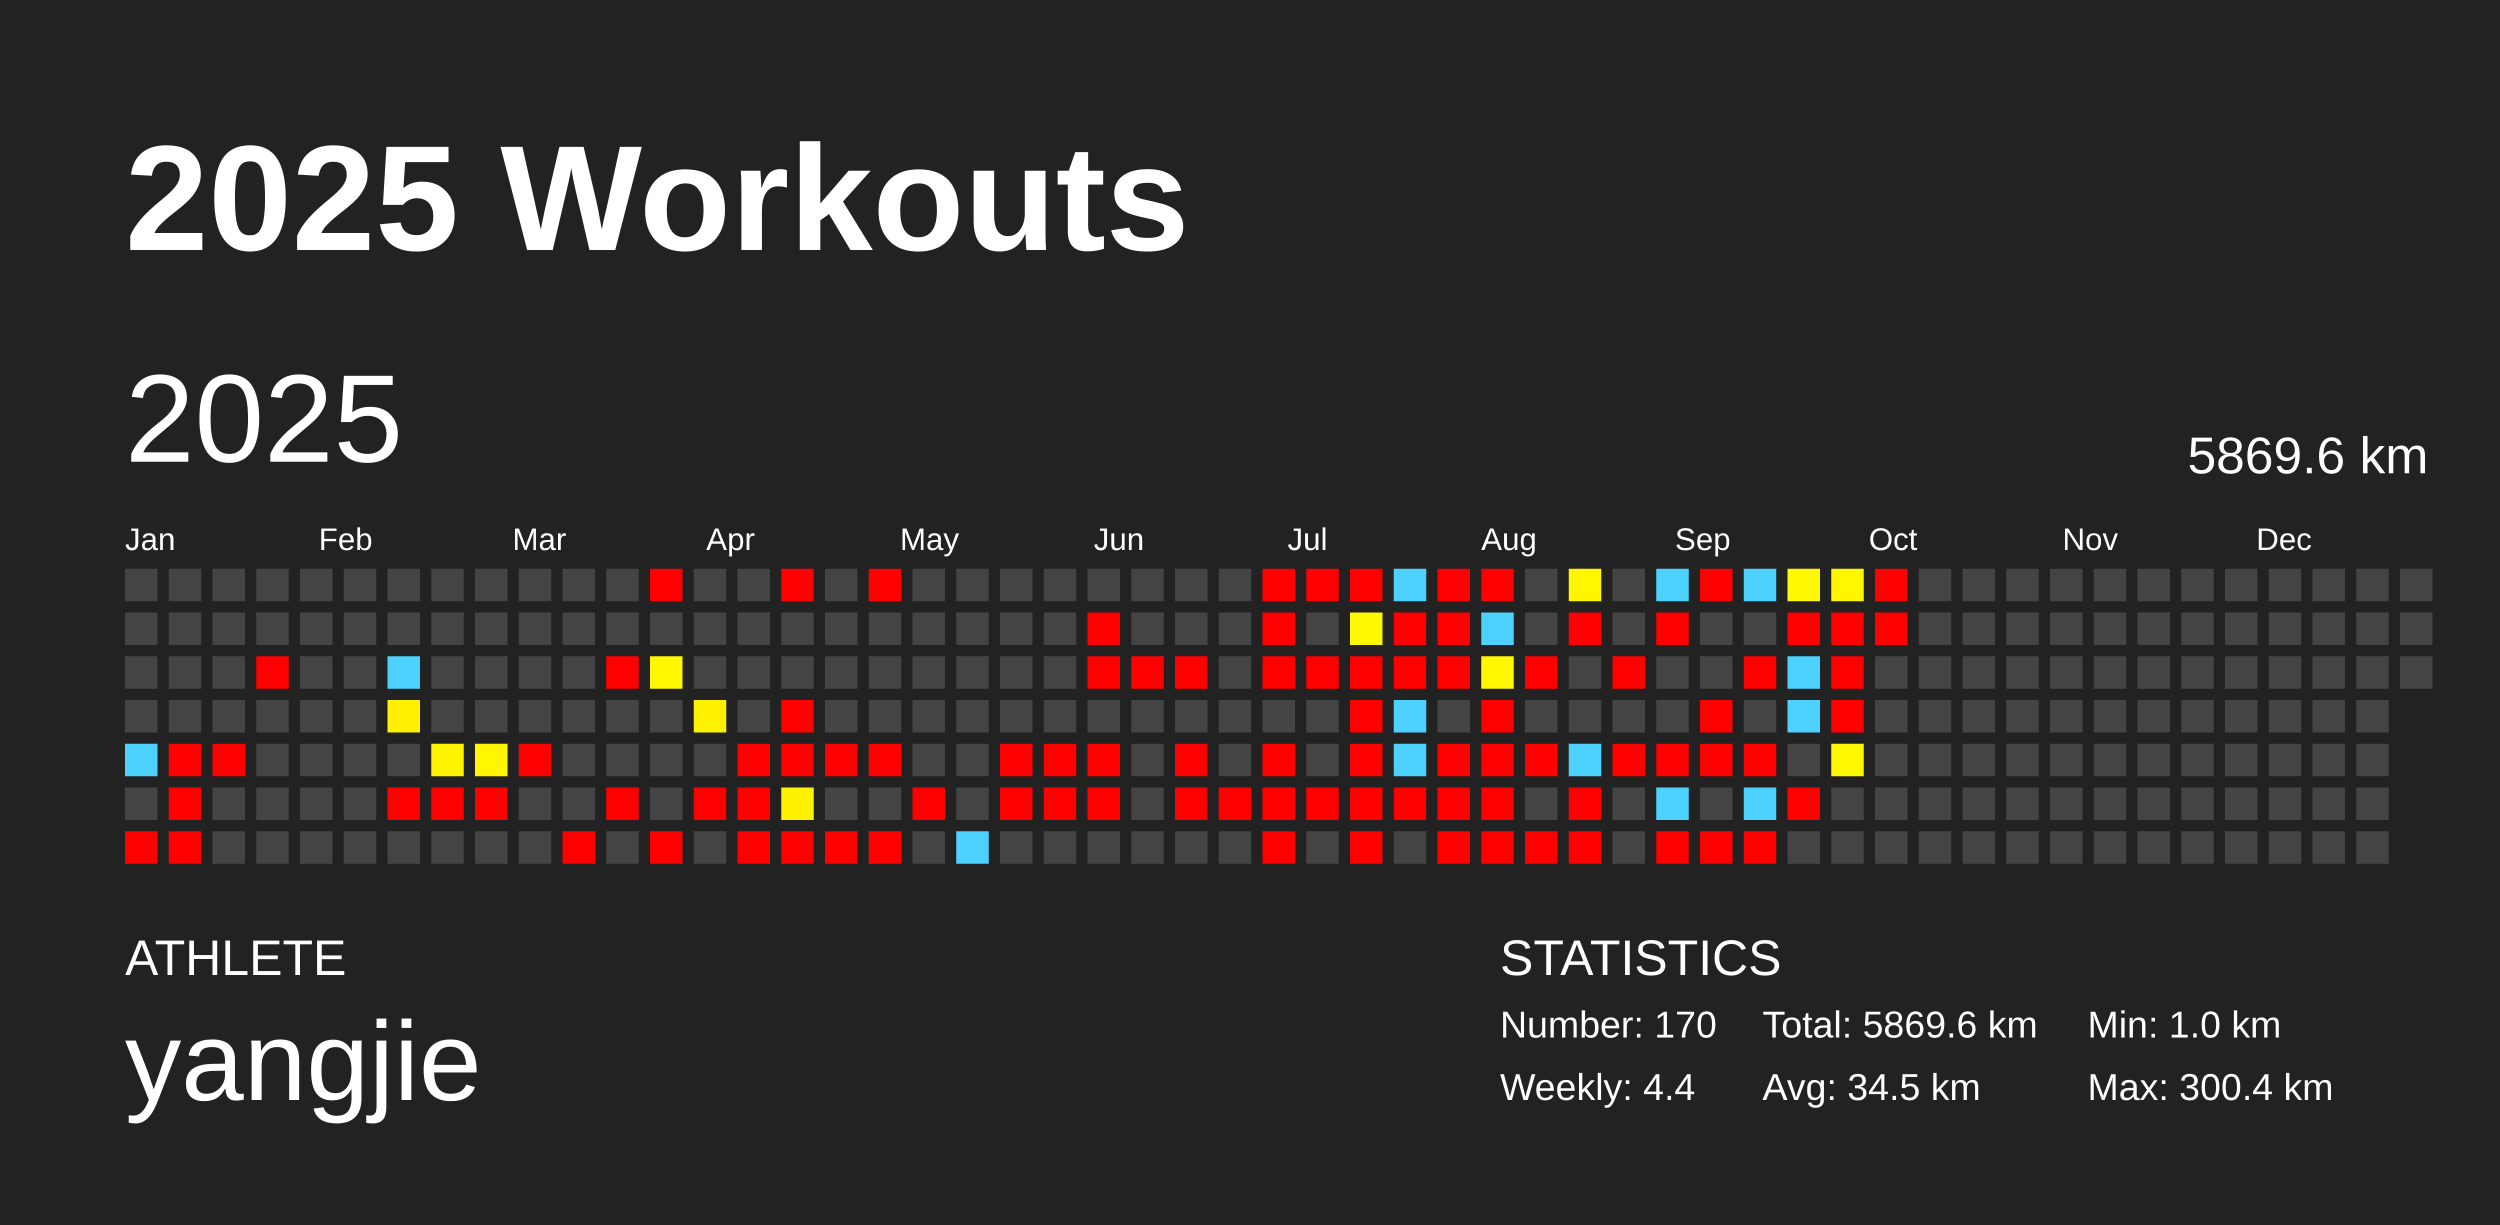
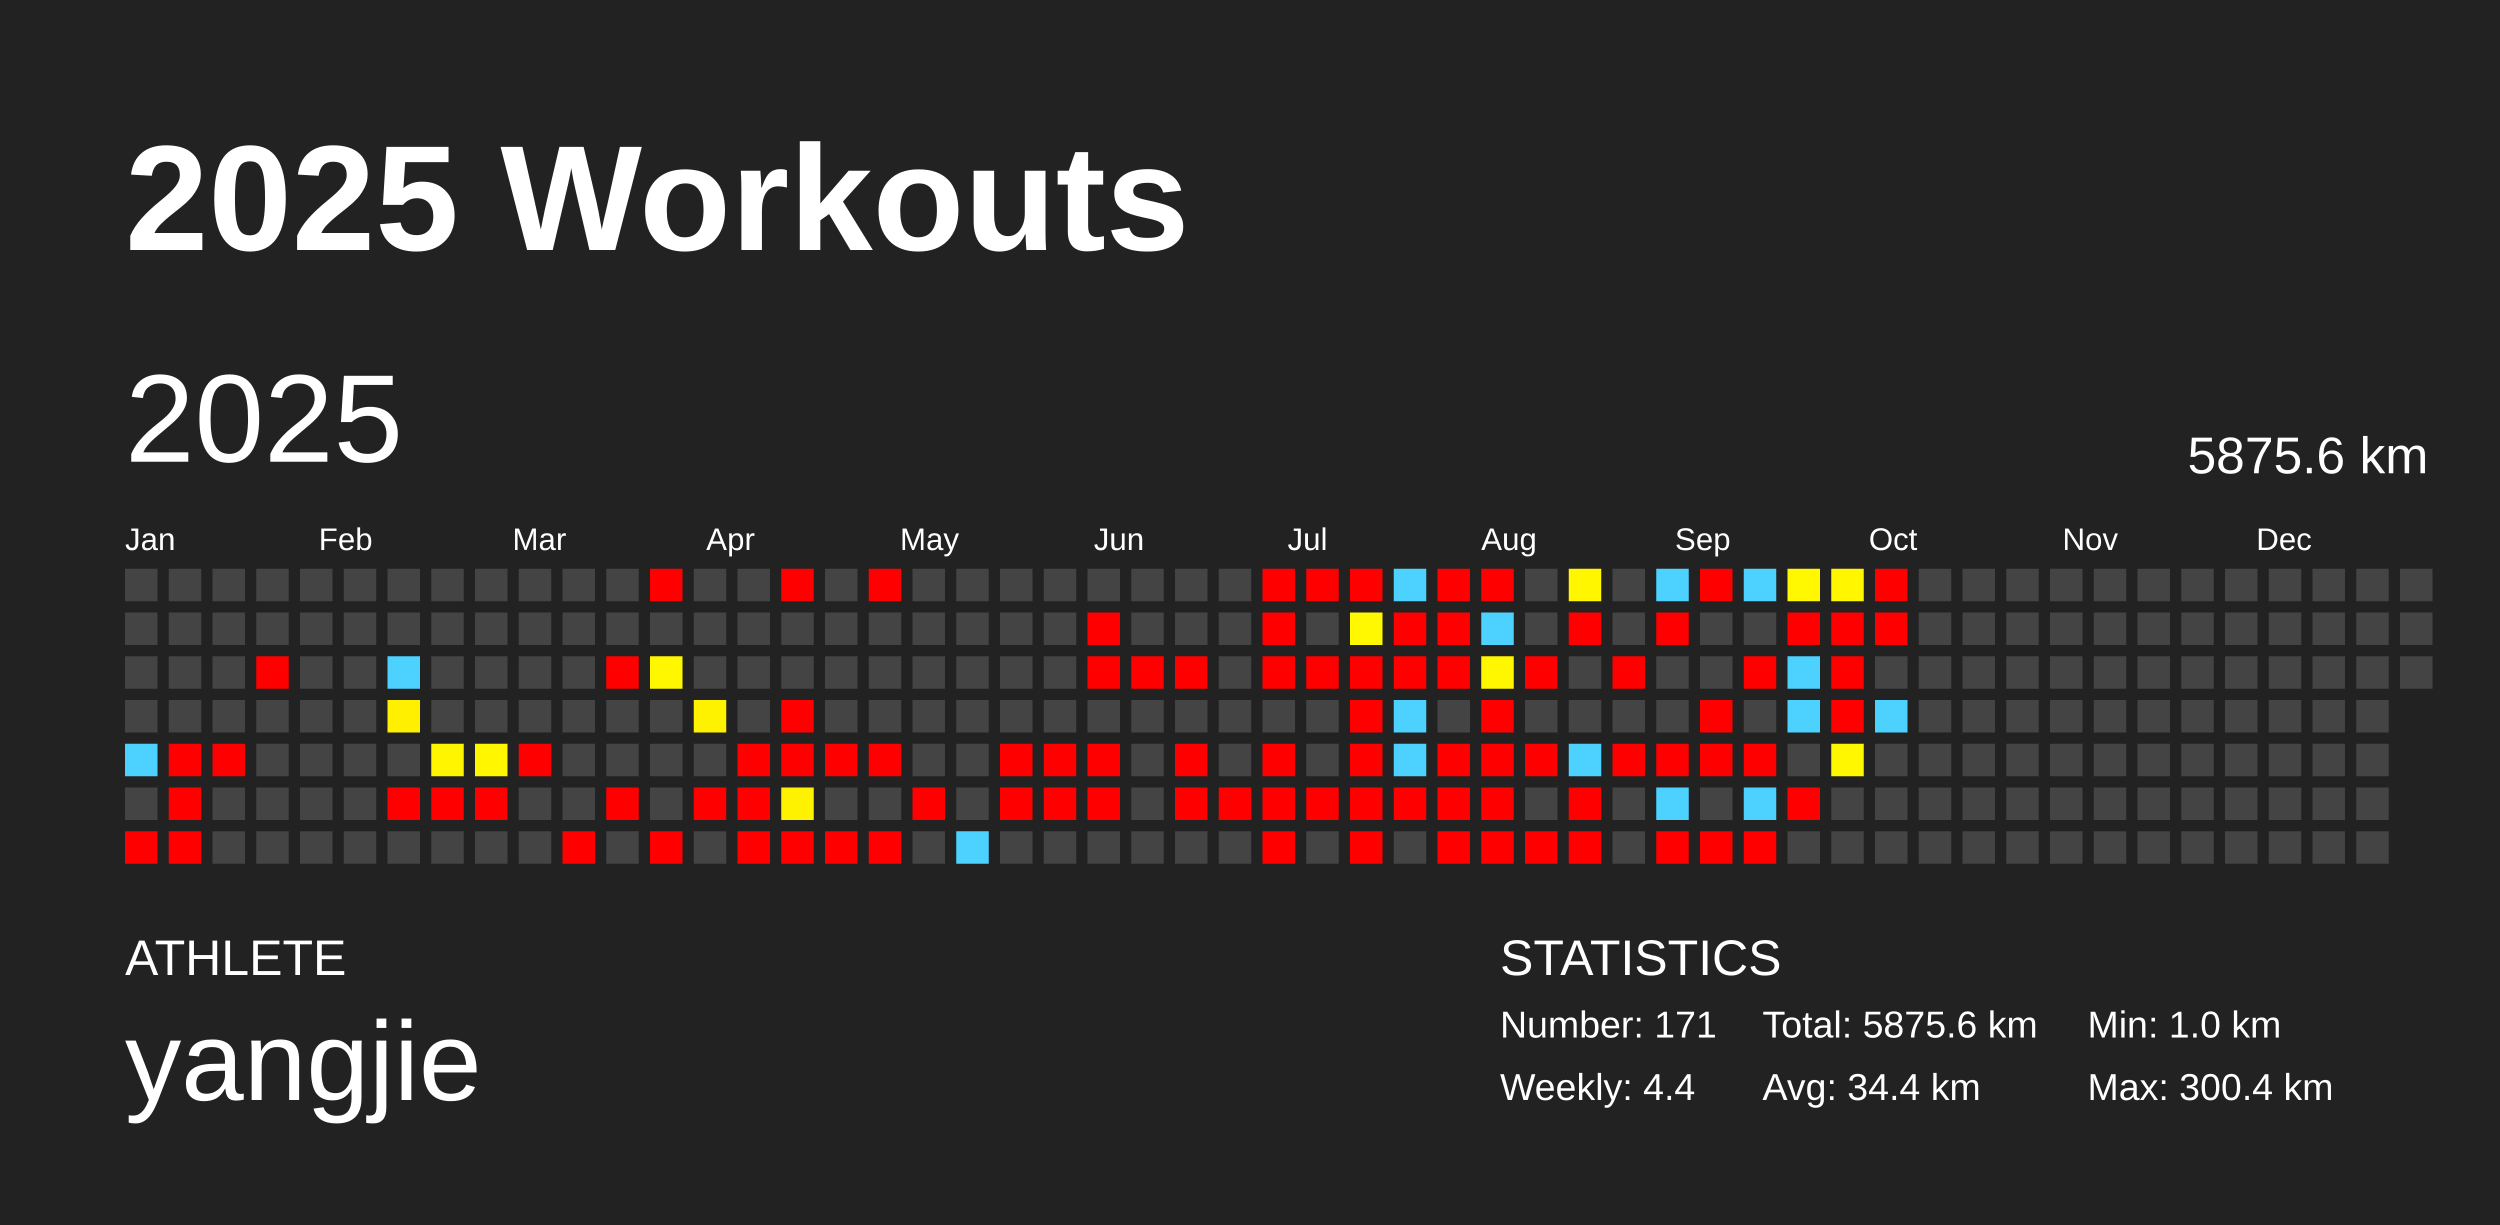
<svg xmlns="http://www.w3.org/2000/svg" baseProfile="full" height="98mm" version="1.1" viewBox="0,0,200,98" width="200mm">
  <defs />
  <rect fill="#222222" height="98" width="200" x="0" y="0" />
  <text fill="#FFFFFF" style="font-size:12px; font-family:Arial; font-weight:bold;" x="10" y="20">2025 Workouts</text>
  <text fill="#FFFFFF" style="font-size:4px; font-family:Arial" x="10" y="78">ATHLETE</text>
  <text fill="#FFFFFF" style="font-size:9px; font-family:Arial" x="10" y="88">yangjie</text>
  <text fill="#FFFFFF" style="font-size:4px; font-family:Arial" x="120" y="78">STATISTICS</text>
-   <text fill="#FFFFFF" style="font-size:3px; font-family:Arial" x="120" y="83">Number: 170</text>
+   <text fill="#FFFFFF" style="font-size:3px; font-family:Arial" x="120" y="83">Number: 171</text>
  <text fill="#FFFFFF" style="font-size:3px; font-family:Arial" x="120" y="88">Weekly: 4.4</text>
-   <text fill="#FFFFFF" style="font-size:3px; font-family:Arial" x="141" y="83">Total: 5869.6 km</text>
-   <text fill="#FFFFFF" style="font-size:3px; font-family:Arial" x="141" y="88">Avg: 34.5 km</text>
+   <text fill="#FFFFFF" style="font-size:3px; font-family:Arial" x="141" y="83">Total: 5875.6 km</text>
+   <text fill="#FFFFFF" style="font-size:3px; font-family:Arial" x="141" y="88">Avg: 34.4 km</text>
  <text fill="#FFFFFF" style="font-size:3px; font-family:Arial" x="167" y="83">Min: 1.0 km</text>
  <text fill="#FFFFFF" style="font-size:3px; font-family:Arial" x="167" y="88">Max: 300.4 km</text>
  <text dominant-baseline="hanging" fill="#FFFFFF" style="font-size:10.0px; font-family:Arial;" x="10" y="30">2025</text>
-   <text dominant-baseline="hanging" fill="#FFFFFF" style="font-size:4.125px; font-family:Arial;" x="175" y="35">5869.6 km</text>
+   <text dominant-baseline="hanging" fill="#FFFFFF" style="font-size:4.125px; font-family:Arial;" x="175" y="35">5875.6 km</text>
  <text fill="#FFFFFF" style="font-size:2.5px; font-family:Arial" x="10.0" y="44">Jan</text>
  <text fill="#FFFFFF" style="font-size:2.5px; font-family:Arial" x="25.5" y="44">Feb</text>
  <text fill="#FFFFFF" style="font-size:2.5px; font-family:Arial" x="41.0" y="44">Mar</text>
  <text fill="#FFFFFF" style="font-size:2.5px; font-family:Arial" x="56.5" y="44">Apr</text>
  <text fill="#FFFFFF" style="font-size:2.5px; font-family:Arial" x="72.0" y="44">May</text>
  <text fill="#FFFFFF" style="font-size:2.5px; font-family:Arial" x="87.5" y="44">Jun</text>
  <text fill="#FFFFFF" style="font-size:2.5px; font-family:Arial" x="103.0" y="44">Jul</text>
  <text fill="#FFFFFF" style="font-size:2.5px; font-family:Arial" x="118.5" y="44">Aug</text>
  <text fill="#FFFFFF" style="font-size:2.5px; font-family:Arial" x="134.0" y="44">Sep</text>
  <text fill="#FFFFFF" style="font-size:2.5px; font-family:Arial" x="149.5" y="44">Oct</text>
  <text fill="#FFFFFF" style="font-size:2.5px; font-family:Arial" x="165.0" y="44">Nov</text>
  <text fill="#FFFFFF" style="font-size:2.5px; font-family:Arial" x="180.5" y="44">Dec</text>
  <rect fill="#444444" height="2.6" width="2.6" x="10.0" y="45.5" />
  <rect fill="#444444" height="2.6" width="2.6" x="10.0" y="49.0" />
  <rect fill="#444444" height="2.6" width="2.6" x="10.0" y="52.5" />
  <rect fill="#444444" height="2.6" width="2.6" x="10.0" y="56.0" />
  <rect fill="#4dd2ff" height="2.6" width="2.6" x="10.0" y="59.5" />
  <rect fill="#444444" height="2.6" width="2.6" x="10.0" y="63.0" />
  <rect fill="red" height="2.6" width="2.6" x="10.0" y="66.5" />
  <rect fill="#444444" height="2.6" width="2.6" x="13.5" y="45.5" />
  <rect fill="#444444" height="2.6" width="2.6" x="13.5" y="49.0" />
  <rect fill="#444444" height="2.6" width="2.6" x="13.5" y="52.5" />
  <rect fill="#444444" height="2.6" width="2.6" x="13.5" y="56.0" />
  <rect fill="red" height="2.6" width="2.6" x="13.5" y="59.5" />
  <rect fill="red" height="2.6" width="2.6" x="13.5" y="63.0" />
  <rect fill="red" height="2.6" width="2.6" x="13.5" y="66.5" />
  <rect fill="#444444" height="2.6" width="2.6" x="17.0" y="45.5" />
  <rect fill="#444444" height="2.6" width="2.6" x="17.0" y="49.0" />
  <rect fill="#444444" height="2.6" width="2.6" x="17.0" y="52.5" />
  <rect fill="#444444" height="2.6" width="2.6" x="17.0" y="56.0" />
  <rect fill="red" height="2.6" width="2.6" x="17.0" y="59.5" />
  <rect fill="#444444" height="2.6" width="2.6" x="17.0" y="63.0" />
  <rect fill="#444444" height="2.6" width="2.6" x="17.0" y="66.5" />
  <rect fill="#444444" height="2.6" width="2.6" x="20.5" y="45.5" />
  <rect fill="#444444" height="2.6" width="2.6" x="20.5" y="49.0" />
  <rect fill="red" height="2.6" width="2.6" x="20.5" y="52.5" />
  <rect fill="#444444" height="2.6" width="2.6" x="20.5" y="56.0" />
  <rect fill="#444444" height="2.6" width="2.6" x="20.5" y="59.5" />
  <rect fill="#444444" height="2.6" width="2.6" x="20.5" y="63.0" />
  <rect fill="#444444" height="2.6" width="2.6" x="20.5" y="66.5" />
  <rect fill="#444444" height="2.6" width="2.6" x="24.0" y="45.5" />
  <rect fill="#444444" height="2.6" width="2.6" x="24.0" y="49.0" />
  <rect fill="#444444" height="2.6" width="2.6" x="24.0" y="52.5" />
  <rect fill="#444444" height="2.6" width="2.6" x="24.0" y="56.0" />
  <rect fill="#444444" height="2.6" width="2.6" x="24.0" y="59.5" />
  <rect fill="#444444" height="2.6" width="2.6" x="24.0" y="63.0" />
  <rect fill="#444444" height="2.6" width="2.6" x="24.0" y="66.5" />
  <rect fill="#444444" height="2.6" width="2.6" x="27.5" y="45.5" />
  <rect fill="#444444" height="2.6" width="2.6" x="27.5" y="49.0" />
  <rect fill="#444444" height="2.6" width="2.6" x="27.5" y="52.5" />
  <rect fill="#444444" height="2.6" width="2.6" x="27.5" y="56.0" />
  <rect fill="#444444" height="2.6" width="2.6" x="27.5" y="59.5" />
  <rect fill="#444444" height="2.6" width="2.6" x="27.5" y="63.0" />
  <rect fill="#444444" height="2.6" width="2.6" x="27.5" y="66.5" />
  <rect fill="#444444" height="2.6" width="2.6" x="31.0" y="45.5" />
  <rect fill="#444444" height="2.6" width="2.6" x="31.0" y="49.0" />
  <rect fill="#4dd2ff" height="2.6" width="2.6" x="31.0" y="52.5" />
  <rect fill="#fff000" height="2.6" width="2.6" x="31.0" y="56.0" />
  <rect fill="#444444" height="2.6" width="2.6" x="31.0" y="59.5" />
  <rect fill="red" height="2.6" width="2.6" x="31.0" y="63.0" />
  <rect fill="#444444" height="2.6" width="2.6" x="31.0" y="66.5" />
  <rect fill="#444444" height="2.6" width="2.6" x="34.5" y="45.5" />
  <rect fill="#444444" height="2.6" width="2.6" x="34.5" y="49.0" />
  <rect fill="#444444" height="2.6" width="2.6" x="34.5" y="52.5" />
  <rect fill="#444444" height="2.6" width="2.6" x="34.5" y="56.0" />
  <rect fill="#fff500" height="2.6" width="2.6" x="34.5" y="59.5" />
  <rect fill="red" height="2.6" width="2.6" x="34.5" y="63.0" />
  <rect fill="#444444" height="2.6" width="2.6" x="34.5" y="66.5" />
  <rect fill="#444444" height="2.6" width="2.6" x="38.0" y="45.5" />
  <rect fill="#444444" height="2.6" width="2.6" x="38.0" y="49.0" />
  <rect fill="#444444" height="2.6" width="2.6" x="38.0" y="52.5" />
  <rect fill="#444444" height="2.6" width="2.6" x="38.0" y="56.0" />
  <rect fill="#fff600" height="2.6" width="2.6" x="38.0" y="59.5" />
  <rect fill="red" height="2.6" width="2.6" x="38.0" y="63.0" />
  <rect fill="#444444" height="2.6" width="2.6" x="38.0" y="66.5" />
  <rect fill="#444444" height="2.6" width="2.6" x="41.5" y="45.5" />
  <rect fill="#444444" height="2.6" width="2.6" x="41.5" y="49.0" />
  <rect fill="#444444" height="2.6" width="2.6" x="41.5" y="52.5" />
  <rect fill="#444444" height="2.6" width="2.6" x="41.5" y="56.0" />
  <rect fill="red" height="2.6" width="2.6" x="41.5" y="59.5" />
  <rect fill="#444444" height="2.6" width="2.6" x="41.5" y="63.0" />
  <rect fill="#444444" height="2.6" width="2.6" x="41.5" y="66.5" />
  <rect fill="#444444" height="2.6" width="2.6" x="45.0" y="45.5" />
  <rect fill="#444444" height="2.6" width="2.6" x="45.0" y="49.0" />
  <rect fill="#444444" height="2.6" width="2.6" x="45.0" y="52.5" />
  <rect fill="#444444" height="2.6" width="2.6" x="45.0" y="56.0" />
  <rect fill="#444444" height="2.6" width="2.6" x="45.0" y="59.5" />
  <rect fill="#444444" height="2.6" width="2.6" x="45.0" y="63.0" />
  <rect fill="red" height="2.6" width="2.6" x="45.0" y="66.5" />
  <rect fill="#444444" height="2.6" width="2.6" x="48.5" y="45.5" />
  <rect fill="#444444" height="2.6" width="2.6" x="48.5" y="49.0" />
  <rect fill="red" height="2.6" width="2.6" x="48.5" y="52.5" />
  <rect fill="#444444" height="2.6" width="2.6" x="48.5" y="56.0" />
  <rect fill="#444444" height="2.6" width="2.6" x="48.5" y="59.5" />
  <rect fill="red" height="2.6" width="2.6" x="48.5" y="63.0" />
  <rect fill="#444444" height="2.6" width="2.6" x="48.5" y="66.5" />
  <rect fill="red" height="2.6" width="2.6" x="52.0" y="45.5" />
  <rect fill="#444444" height="2.6" width="2.6" x="52.0" y="49.0" />
  <rect fill="#fff700" height="2.6" width="2.6" x="52.0" y="52.5" />
  <rect fill="#444444" height="2.6" width="2.6" x="52.0" y="56.0" />
  <rect fill="#444444" height="2.6" width="2.6" x="52.0" y="59.5" />
  <rect fill="#444444" height="2.6" width="2.6" x="52.0" y="63.0" />
  <rect fill="red" height="2.6" width="2.6" x="52.0" y="66.5" />
  <rect fill="#444444" height="2.6" width="2.6" x="55.5" y="45.5" />
  <rect fill="#444444" height="2.6" width="2.6" x="55.5" y="49.0" />
  <rect fill="#444444" height="2.6" width="2.6" x="55.5" y="52.5" />
  <rect fill="#fff200" height="2.6" width="2.6" x="55.5" y="56.0" />
  <rect fill="#444444" height="2.6" width="2.6" x="55.5" y="59.5" />
  <rect fill="red" height="2.6" width="2.6" x="55.5" y="63.0" />
  <rect fill="#444444" height="2.6" width="2.6" x="55.5" y="66.5" />
  <rect fill="#444444" height="2.6" width="2.6" x="59.0" y="45.5" />
  <rect fill="#444444" height="2.6" width="2.6" x="59.0" y="49.0" />
  <rect fill="#444444" height="2.6" width="2.6" x="59.0" y="52.5" />
  <rect fill="#444444" height="2.6" width="2.6" x="59.0" y="56.0" />
  <rect fill="red" height="2.6" width="2.6" x="59.0" y="59.5" />
  <rect fill="red" height="2.6" width="2.6" x="59.0" y="63.0" />
  <rect fill="red" height="2.6" width="2.6" x="59.0" y="66.5" />
  <rect fill="red" height="2.6" width="2.6" x="62.5" y="45.5" />
  <rect fill="#444444" height="2.6" width="2.6" x="62.5" y="49.0" />
  <rect fill="#444444" height="2.6" width="2.6" x="62.5" y="52.5" />
  <rect fill="red" height="2.6" width="2.6" x="62.5" y="56.0" />
  <rect fill="red" height="2.6" width="2.6" x="62.5" y="59.5" />
  <rect fill="#fff200" height="2.6" width="2.6" x="62.5" y="63.0" />
  <rect fill="red" height="2.6" width="2.6" x="62.5" y="66.5" />
  <rect fill="#444444" height="2.6" width="2.6" x="66.0" y="45.5" />
  <rect fill="#444444" height="2.6" width="2.6" x="66.0" y="49.0" />
  <rect fill="#444444" height="2.6" width="2.6" x="66.0" y="52.5" />
  <rect fill="#444444" height="2.6" width="2.6" x="66.0" y="56.0" />
  <rect fill="red" height="2.6" width="2.6" x="66.0" y="59.5" />
  <rect fill="#444444" height="2.6" width="2.6" x="66.0" y="63.0" />
  <rect fill="red" height="2.6" width="2.6" x="66.0" y="66.5" />
  <rect fill="red" height="2.6" width="2.6" x="69.5" y="45.5" />
  <rect fill="#444444" height="2.6" width="2.6" x="69.5" y="49.0" />
  <rect fill="#444444" height="2.6" width="2.6" x="69.5" y="52.5" />
  <rect fill="#444444" height="2.6" width="2.6" x="69.5" y="56.0" />
  <rect fill="red" height="2.6" width="2.6" x="69.5" y="59.5" />
  <rect fill="#444444" height="2.6" width="2.6" x="69.5" y="63.0" />
  <rect fill="red" height="2.6" width="2.6" x="69.5" y="66.5" />
  <rect fill="#444444" height="2.6" width="2.6" x="73.0" y="45.5" />
  <rect fill="#444444" height="2.6" width="2.6" x="73.0" y="49.0" />
  <rect fill="#444444" height="2.6" width="2.6" x="73.0" y="52.5" />
  <rect fill="#444444" height="2.6" width="2.6" x="73.0" y="56.0" />
  <rect fill="#444444" height="2.6" width="2.6" x="73.0" y="59.5" />
  <rect fill="red" height="2.6" width="2.6" x="73.0" y="63.0" />
  <rect fill="#444444" height="2.6" width="2.6" x="73.0" y="66.5" />
  <rect fill="#444444" height="2.6" width="2.6" x="76.5" y="45.5" />
  <rect fill="#444444" height="2.6" width="2.6" x="76.5" y="49.0" />
  <rect fill="#444444" height="2.6" width="2.6" x="76.5" y="52.5" />
  <rect fill="#444444" height="2.6" width="2.6" x="76.5" y="56.0" />
  <rect fill="#444444" height="2.6" width="2.6" x="76.5" y="59.5" />
  <rect fill="#444444" height="2.6" width="2.6" x="76.5" y="63.0" />
  <rect fill="#4dd2ff" height="2.6" width="2.6" x="76.5" y="66.5" />
  <rect fill="#444444" height="2.6" width="2.6" x="80.0" y="45.5" />
  <rect fill="#444444" height="2.6" width="2.6" x="80.0" y="49.0" />
  <rect fill="#444444" height="2.6" width="2.6" x="80.0" y="52.5" />
  <rect fill="#444444" height="2.6" width="2.6" x="80.0" y="56.0" />
  <rect fill="red" height="2.6" width="2.6" x="80.0" y="59.5" />
  <rect fill="red" height="2.6" width="2.6" x="80.0" y="63.0" />
  <rect fill="#444444" height="2.6" width="2.6" x="80.0" y="66.5" />
  <rect fill="#444444" height="2.6" width="2.6" x="83.5" y="45.5" />
  <rect fill="#444444" height="2.6" width="2.6" x="83.5" y="49.0" />
  <rect fill="#444444" height="2.6" width="2.6" x="83.5" y="52.5" />
  <rect fill="#444444" height="2.6" width="2.6" x="83.5" y="56.0" />
  <rect fill="red" height="2.6" width="2.6" x="83.5" y="59.5" />
  <rect fill="red" height="2.6" width="2.6" x="83.5" y="63.0" />
  <rect fill="#444444" height="2.6" width="2.6" x="83.5" y="66.5" />
  <rect fill="#444444" height="2.6" width="2.6" x="87.0" y="45.5" />
  <rect fill="red" height="2.6" width="2.6" x="87.0" y="49.0" />
  <rect fill="red" height="2.6" width="2.6" x="87.0" y="52.5" />
  <rect fill="#444444" height="2.6" width="2.6" x="87.0" y="56.0" />
  <rect fill="red" height="2.6" width="2.6" x="87.0" y="59.5" />
  <rect fill="red" height="2.6" width="2.6" x="87.0" y="63.0" />
  <rect fill="#444444" height="2.6" width="2.6" x="87.0" y="66.5" />
  <rect fill="#444444" height="2.6" width="2.6" x="90.5" y="45.5" />
  <rect fill="#444444" height="2.6" width="2.6" x="90.5" y="49.0" />
  <rect fill="red" height="2.6" width="2.6" x="90.5" y="52.5" />
  <rect fill="#444444" height="2.6" width="2.6" x="90.5" y="56.0" />
  <rect fill="#444444" height="2.6" width="2.6" x="90.5" y="59.5" />
  <rect fill="#444444" height="2.6" width="2.6" x="90.5" y="63.0" />
  <rect fill="#444444" height="2.6" width="2.6" x="90.5" y="66.5" />
  <rect fill="#444444" height="2.6" width="2.6" x="94.0" y="45.5" />
  <rect fill="#444444" height="2.6" width="2.6" x="94.0" y="49.0" />
  <rect fill="red" height="2.6" width="2.6" x="94.0" y="52.5" />
  <rect fill="#444444" height="2.6" width="2.6" x="94.0" y="56.0" />
  <rect fill="red" height="2.6" width="2.6" x="94.0" y="59.5" />
  <rect fill="red" height="2.6" width="2.6" x="94.0" y="63.0" />
  <rect fill="#444444" height="2.6" width="2.6" x="94.0" y="66.5" />
  <rect fill="#444444" height="2.6" width="2.6" x="97.5" y="45.5" />
  <rect fill="#444444" height="2.6" width="2.6" x="97.5" y="49.0" />
  <rect fill="#444444" height="2.6" width="2.6" x="97.5" y="52.5" />
  <rect fill="#444444" height="2.6" width="2.6" x="97.5" y="56.0" />
  <rect fill="#444444" height="2.6" width="2.6" x="97.5" y="59.5" />
  <rect fill="red" height="2.6" width="2.6" x="97.5" y="63.0" />
  <rect fill="#444444" height="2.6" width="2.6" x="97.5" y="66.5" />
  <rect fill="red" height="2.6" width="2.6" x="101.0" y="45.5" />
  <rect fill="red" height="2.6" width="2.6" x="101.0" y="49.0" />
  <rect fill="red" height="2.6" width="2.6" x="101.0" y="52.5" />
  <rect fill="#444444" height="2.6" width="2.6" x="101.0" y="56.0" />
  <rect fill="red" height="2.6" width="2.6" x="101.0" y="59.5" />
  <rect fill="red" height="2.6" width="2.6" x="101.0" y="63.0" />
  <rect fill="red" height="2.6" width="2.6" x="101.0" y="66.5" />
  <rect fill="red" height="2.6" width="2.6" x="104.5" y="45.5" />
  <rect fill="#444444" height="2.6" width="2.6" x="104.5" y="49.0" />
  <rect fill="red" height="2.6" width="2.6" x="104.5" y="52.5" />
  <rect fill="#444444" height="2.6" width="2.6" x="104.5" y="56.0" />
  <rect fill="#444444" height="2.6" width="2.6" x="104.5" y="59.5" />
  <rect fill="red" height="2.6" width="2.6" x="104.5" y="63.0" />
  <rect fill="#444444" height="2.6" width="2.6" x="104.5" y="66.5" />
  <rect fill="red" height="2.6" width="2.6" x="108.0" y="45.5" />
  <rect fill="#fff800" height="2.6" width="2.6" x="108.0" y="49.0" />
  <rect fill="red" height="2.6" width="2.6" x="108.0" y="52.5" />
  <rect fill="red" height="2.6" width="2.6" x="108.0" y="56.0" />
  <rect fill="red" height="2.6" width="2.6" x="108.0" y="59.5" />
  <rect fill="red" height="2.6" width="2.6" x="108.0" y="63.0" />
  <rect fill="red" height="2.6" width="2.6" x="108.0" y="66.5" />
  <rect fill="#4dd2ff" height="2.6" width="2.6" x="111.5" y="45.5" />
  <rect fill="red" height="2.6" width="2.6" x="111.5" y="49.0" />
  <rect fill="red" height="2.6" width="2.6" x="111.5" y="52.5" />
  <rect fill="#4dd2ff" height="2.6" width="2.6" x="111.5" y="56.0" />
  <rect fill="#4dd2ff" height="2.6" width="2.6" x="111.5" y="59.5" />
  <rect fill="red" height="2.6" width="2.6" x="111.5" y="63.0" />
  <rect fill="#444444" height="2.6" width="2.6" x="111.5" y="66.5" />
  <rect fill="red" height="2.6" width="2.6" x="115.0" y="45.5" />
  <rect fill="red" height="2.6" width="2.6" x="115.0" y="49.0" />
  <rect fill="red" height="2.6" width="2.6" x="115.0" y="52.5" />
  <rect fill="#444444" height="2.6" width="2.6" x="115.0" y="56.0" />
  <rect fill="red" height="2.6" width="2.6" x="115.0" y="59.5" />
  <rect fill="red" height="2.6" width="2.6" x="115.0" y="63.0" />
  <rect fill="red" height="2.6" width="2.6" x="115.0" y="66.5" />
  <rect fill="red" height="2.6" width="2.6" x="118.5" y="45.5" />
  <rect fill="#4dd2ff" height="2.6" width="2.6" x="118.5" y="49.0" />
  <rect fill="#fff700" height="2.6" width="2.6" x="118.5" y="52.5" />
  <rect fill="red" height="2.6" width="2.6" x="118.5" y="56.0" />
  <rect fill="red" height="2.6" width="2.6" x="118.5" y="59.5" />
  <rect fill="red" height="2.6" width="2.6" x="118.5" y="63.0" />
  <rect fill="red" height="2.6" width="2.6" x="118.5" y="66.5" />
  <rect fill="#444444" height="2.6" width="2.6" x="122.0" y="45.5" />
  <rect fill="#444444" height="2.6" width="2.6" x="122.0" y="49.0" />
  <rect fill="red" height="2.6" width="2.6" x="122.0" y="52.5" />
  <rect fill="#444444" height="2.6" width="2.6" x="122.0" y="56.0" />
  <rect fill="red" height="2.6" width="2.6" x="122.0" y="59.5" />
  <rect fill="#444444" height="2.6" width="2.6" x="122.0" y="63.0" />
  <rect fill="red" height="2.6" width="2.6" x="122.0" y="66.5" />
  <rect fill="#fff600" height="2.6" width="2.6" x="125.5" y="45.5" />
  <rect fill="red" height="2.6" width="2.6" x="125.5" y="49.0" />
  <rect fill="#444444" height="2.6" width="2.6" x="125.5" y="52.5" />
  <rect fill="#444444" height="2.6" width="2.6" x="125.5" y="56.0" />
  <rect fill="#4dd2ff" height="2.6" width="2.6" x="125.5" y="59.5" />
  <rect fill="red" height="2.6" width="2.6" x="125.5" y="63.0" />
  <rect fill="red" height="2.6" width="2.6" x="125.5" y="66.5" />
  <rect fill="#444444" height="2.6" width="2.6" x="129.0" y="45.5" />
  <rect fill="#444444" height="2.6" width="2.6" x="129.0" y="49.0" />
  <rect fill="red" height="2.6" width="2.6" x="129.0" y="52.5" />
  <rect fill="#444444" height="2.6" width="2.6" x="129.0" y="56.0" />
  <rect fill="red" height="2.6" width="2.6" x="129.0" y="59.5" />
  <rect fill="#444444" height="2.6" width="2.6" x="129.0" y="63.0" />
  <rect fill="#444444" height="2.6" width="2.6" x="129.0" y="66.5" />
  <rect fill="#4dd2ff" height="2.6" width="2.6" x="132.5" y="45.5" />
  <rect fill="red" height="2.6" width="2.6" x="132.5" y="49.0" />
  <rect fill="#444444" height="2.6" width="2.6" x="132.5" y="52.5" />
  <rect fill="#444444" height="2.6" width="2.6" x="132.5" y="56.0" />
  <rect fill="red" height="2.6" width="2.6" x="132.5" y="59.5" />
  <rect fill="#4dd2ff" height="2.6" width="2.6" x="132.5" y="63.0" />
  <rect fill="red" height="2.6" width="2.6" x="132.5" y="66.5" />
  <rect fill="red" height="2.6" width="2.6" x="136.0" y="45.5" />
  <rect fill="#444444" height="2.6" width="2.6" x="136.0" y="49.0" />
  <rect fill="#444444" height="2.6" width="2.6" x="136.0" y="52.5" />
  <rect fill="red" height="2.6" width="2.6" x="136.0" y="56.0" />
  <rect fill="red" height="2.6" width="2.6" x="136.0" y="59.5" />
  <rect fill="#444444" height="2.6" width="2.6" x="136.0" y="63.0" />
  <rect fill="red" height="2.6" width="2.6" x="136.0" y="66.5" />
  <rect fill="#4dd2ff" height="2.6" width="2.6" x="139.5" y="45.5" />
  <rect fill="#444444" height="2.6" width="2.6" x="139.5" y="49.0" />
  <rect fill="red" height="2.6" width="2.6" x="139.5" y="52.5" />
  <rect fill="#444444" height="2.6" width="2.6" x="139.5" y="56.0" />
  <rect fill="red" height="2.6" width="2.6" x="139.5" y="59.5" />
  <rect fill="#4dd2ff" height="2.6" width="2.6" x="139.5" y="63.0" />
  <rect fill="red" height="2.6" width="2.6" x="139.5" y="66.5" />
  <rect fill="#fff800" height="2.6" width="2.6" x="143.0" y="45.5" />
  <rect fill="red" height="2.6" width="2.6" x="143.0" y="49.0" />
  <rect fill="#4dd2ff" height="2.6" width="2.6" x="143.0" y="52.5" />
  <rect fill="#4dd2ff" height="2.6" width="2.6" x="143.0" y="56.0" />
  <rect fill="#444444" height="2.6" width="2.6" x="143.0" y="59.5" />
  <rect fill="red" height="2.6" width="2.6" x="143.0" y="63.0" />
  <rect fill="#444444" height="2.6" width="2.6" x="143.0" y="66.5" />
  <rect fill="#fff600" height="2.6" width="2.6" x="146.5" y="45.5" />
  <rect fill="red" height="2.6" width="2.6" x="146.5" y="49.0" />
  <rect fill="red" height="2.6" width="2.6" x="146.5" y="52.5" />
  <rect fill="red" height="2.6" width="2.6" x="146.5" y="56.0" />
  <rect fill="#fff700" height="2.6" width="2.6" x="146.5" y="59.5" />
  <rect fill="#444444" height="2.6" width="2.6" x="146.5" y="63.0" />
  <rect fill="#444444" height="2.6" width="2.6" x="146.5" y="66.5" />
  <rect fill="red" height="2.6" width="2.6" x="150.0" y="45.5" />
  <rect fill="red" height="2.6" width="2.6" x="150.0" y="49.0" />
  <rect fill="#444444" height="2.6" width="2.6" x="150.0" y="52.5" />
-   <rect fill="#444444" height="2.6" width="2.6" x="150.0" y="56.0" />
+   <rect fill="#4dd2ff" height="2.6" width="2.6" x="150.0" y="56.0" />
  <rect fill="#444444" height="2.6" width="2.6" x="150.0" y="59.5" />
  <rect fill="#444444" height="2.6" width="2.6" x="150.0" y="63.0" />
  <rect fill="#444444" height="2.6" width="2.6" x="150.0" y="66.5" />
  <rect fill="#444444" height="2.6" width="2.6" x="153.5" y="45.5" />
  <rect fill="#444444" height="2.6" width="2.6" x="153.5" y="49.0" />
  <rect fill="#444444" height="2.6" width="2.6" x="153.5" y="52.5" />
  <rect fill="#444444" height="2.6" width="2.6" x="153.5" y="56.0" />
  <rect fill="#444444" height="2.6" width="2.6" x="153.5" y="59.5" />
  <rect fill="#444444" height="2.6" width="2.6" x="153.5" y="63.0" />
  <rect fill="#444444" height="2.6" width="2.6" x="153.5" y="66.5" />
  <rect fill="#444444" height="2.6" width="2.6" x="157.0" y="45.5" />
  <rect fill="#444444" height="2.6" width="2.6" x="157.0" y="49.0" />
  <rect fill="#444444" height="2.6" width="2.6" x="157.0" y="52.5" />
  <rect fill="#444444" height="2.6" width="2.6" x="157.0" y="56.0" />
  <rect fill="#444444" height="2.6" width="2.6" x="157.0" y="59.5" />
  <rect fill="#444444" height="2.6" width="2.6" x="157.0" y="63.0" />
  <rect fill="#444444" height="2.6" width="2.6" x="157.0" y="66.5" />
  <rect fill="#444444" height="2.6" width="2.6" x="160.5" y="45.5" />
  <rect fill="#444444" height="2.6" width="2.6" x="160.5" y="49.0" />
  <rect fill="#444444" height="2.6" width="2.6" x="160.5" y="52.5" />
  <rect fill="#444444" height="2.6" width="2.6" x="160.5" y="56.0" />
  <rect fill="#444444" height="2.6" width="2.6" x="160.5" y="59.5" />
  <rect fill="#444444" height="2.6" width="2.6" x="160.5" y="63.0" />
  <rect fill="#444444" height="2.6" width="2.6" x="160.5" y="66.5" />
  <rect fill="#444444" height="2.6" width="2.6" x="164.0" y="45.5" />
  <rect fill="#444444" height="2.6" width="2.6" x="164.0" y="49.0" />
  <rect fill="#444444" height="2.6" width="2.6" x="164.0" y="52.5" />
  <rect fill="#444444" height="2.6" width="2.6" x="164.0" y="56.0" />
  <rect fill="#444444" height="2.6" width="2.6" x="164.0" y="59.5" />
  <rect fill="#444444" height="2.6" width="2.6" x="164.0" y="63.0" />
  <rect fill="#444444" height="2.6" width="2.6" x="164.0" y="66.5" />
  <rect fill="#444444" height="2.6" width="2.6" x="167.5" y="45.5" />
  <rect fill="#444444" height="2.6" width="2.6" x="167.5" y="49.0" />
  <rect fill="#444444" height="2.6" width="2.6" x="167.5" y="52.5" />
  <rect fill="#444444" height="2.6" width="2.6" x="167.5" y="56.0" />
  <rect fill="#444444" height="2.6" width="2.6" x="167.5" y="59.5" />
  <rect fill="#444444" height="2.6" width="2.6" x="167.5" y="63.0" />
  <rect fill="#444444" height="2.6" width="2.6" x="167.5" y="66.5" />
  <rect fill="#444444" height="2.6" width="2.6" x="171.0" y="45.5" />
  <rect fill="#444444" height="2.6" width="2.6" x="171.0" y="49.0" />
  <rect fill="#444444" height="2.6" width="2.6" x="171.0" y="52.5" />
  <rect fill="#444444" height="2.6" width="2.6" x="171.0" y="56.0" />
  <rect fill="#444444" height="2.6" width="2.6" x="171.0" y="59.5" />
  <rect fill="#444444" height="2.6" width="2.6" x="171.0" y="63.0" />
  <rect fill="#444444" height="2.6" width="2.6" x="171.0" y="66.5" />
  <rect fill="#444444" height="2.6" width="2.6" x="174.5" y="45.5" />
  <rect fill="#444444" height="2.6" width="2.6" x="174.5" y="49.0" />
  <rect fill="#444444" height="2.6" width="2.6" x="174.5" y="52.5" />
  <rect fill="#444444" height="2.6" width="2.6" x="174.5" y="56.0" />
  <rect fill="#444444" height="2.6" width="2.6" x="174.5" y="59.5" />
  <rect fill="#444444" height="2.6" width="2.6" x="174.5" y="63.0" />
  <rect fill="#444444" height="2.6" width="2.6" x="174.5" y="66.5" />
  <rect fill="#444444" height="2.6" width="2.6" x="178.0" y="45.5" />
  <rect fill="#444444" height="2.6" width="2.6" x="178.0" y="49.0" />
  <rect fill="#444444" height="2.6" width="2.6" x="178.0" y="52.5" />
  <rect fill="#444444" height="2.6" width="2.6" x="178.0" y="56.0" />
  <rect fill="#444444" height="2.6" width="2.6" x="178.0" y="59.5" />
  <rect fill="#444444" height="2.6" width="2.6" x="178.0" y="63.0" />
  <rect fill="#444444" height="2.6" width="2.6" x="178.0" y="66.5" />
  <rect fill="#444444" height="2.6" width="2.6" x="181.5" y="45.5" />
  <rect fill="#444444" height="2.6" width="2.6" x="181.5" y="49.0" />
  <rect fill="#444444" height="2.6" width="2.6" x="181.5" y="52.5" />
  <rect fill="#444444" height="2.6" width="2.6" x="181.5" y="56.0" />
  <rect fill="#444444" height="2.6" width="2.6" x="181.5" y="59.5" />
  <rect fill="#444444" height="2.6" width="2.6" x="181.5" y="63.0" />
  <rect fill="#444444" height="2.6" width="2.6" x="181.5" y="66.5" />
  <rect fill="#444444" height="2.6" width="2.6" x="185.0" y="45.5" />
  <rect fill="#444444" height="2.6" width="2.6" x="185.0" y="49.0" />
  <rect fill="#444444" height="2.6" width="2.6" x="185.0" y="52.5" />
  <rect fill="#444444" height="2.6" width="2.6" x="185.0" y="56.0" />
  <rect fill="#444444" height="2.6" width="2.6" x="185.0" y="59.5" />
  <rect fill="#444444" height="2.6" width="2.6" x="185.0" y="63.0" />
  <rect fill="#444444" height="2.6" width="2.6" x="185.0" y="66.5" />
  <rect fill="#444444" height="2.6" width="2.6" x="188.5" y="45.5" />
  <rect fill="#444444" height="2.6" width="2.6" x="188.5" y="49.0" />
  <rect fill="#444444" height="2.6" width="2.6" x="188.5" y="52.5" />
  <rect fill="#444444" height="2.6" width="2.6" x="188.5" y="56.0" />
  <rect fill="#444444" height="2.6" width="2.6" x="188.5" y="59.5" />
  <rect fill="#444444" height="2.6" width="2.6" x="188.5" y="63.0" />
  <rect fill="#444444" height="2.6" width="2.6" x="188.5" y="66.5" />
  <rect fill="#444444" height="2.6" width="2.6" x="192.0" y="45.5" />
  <rect fill="#444444" height="2.6" width="2.6" x="192.0" y="49.0" />
  <rect fill="#444444" height="2.6" width="2.6" x="192.0" y="52.5" />
</svg>
